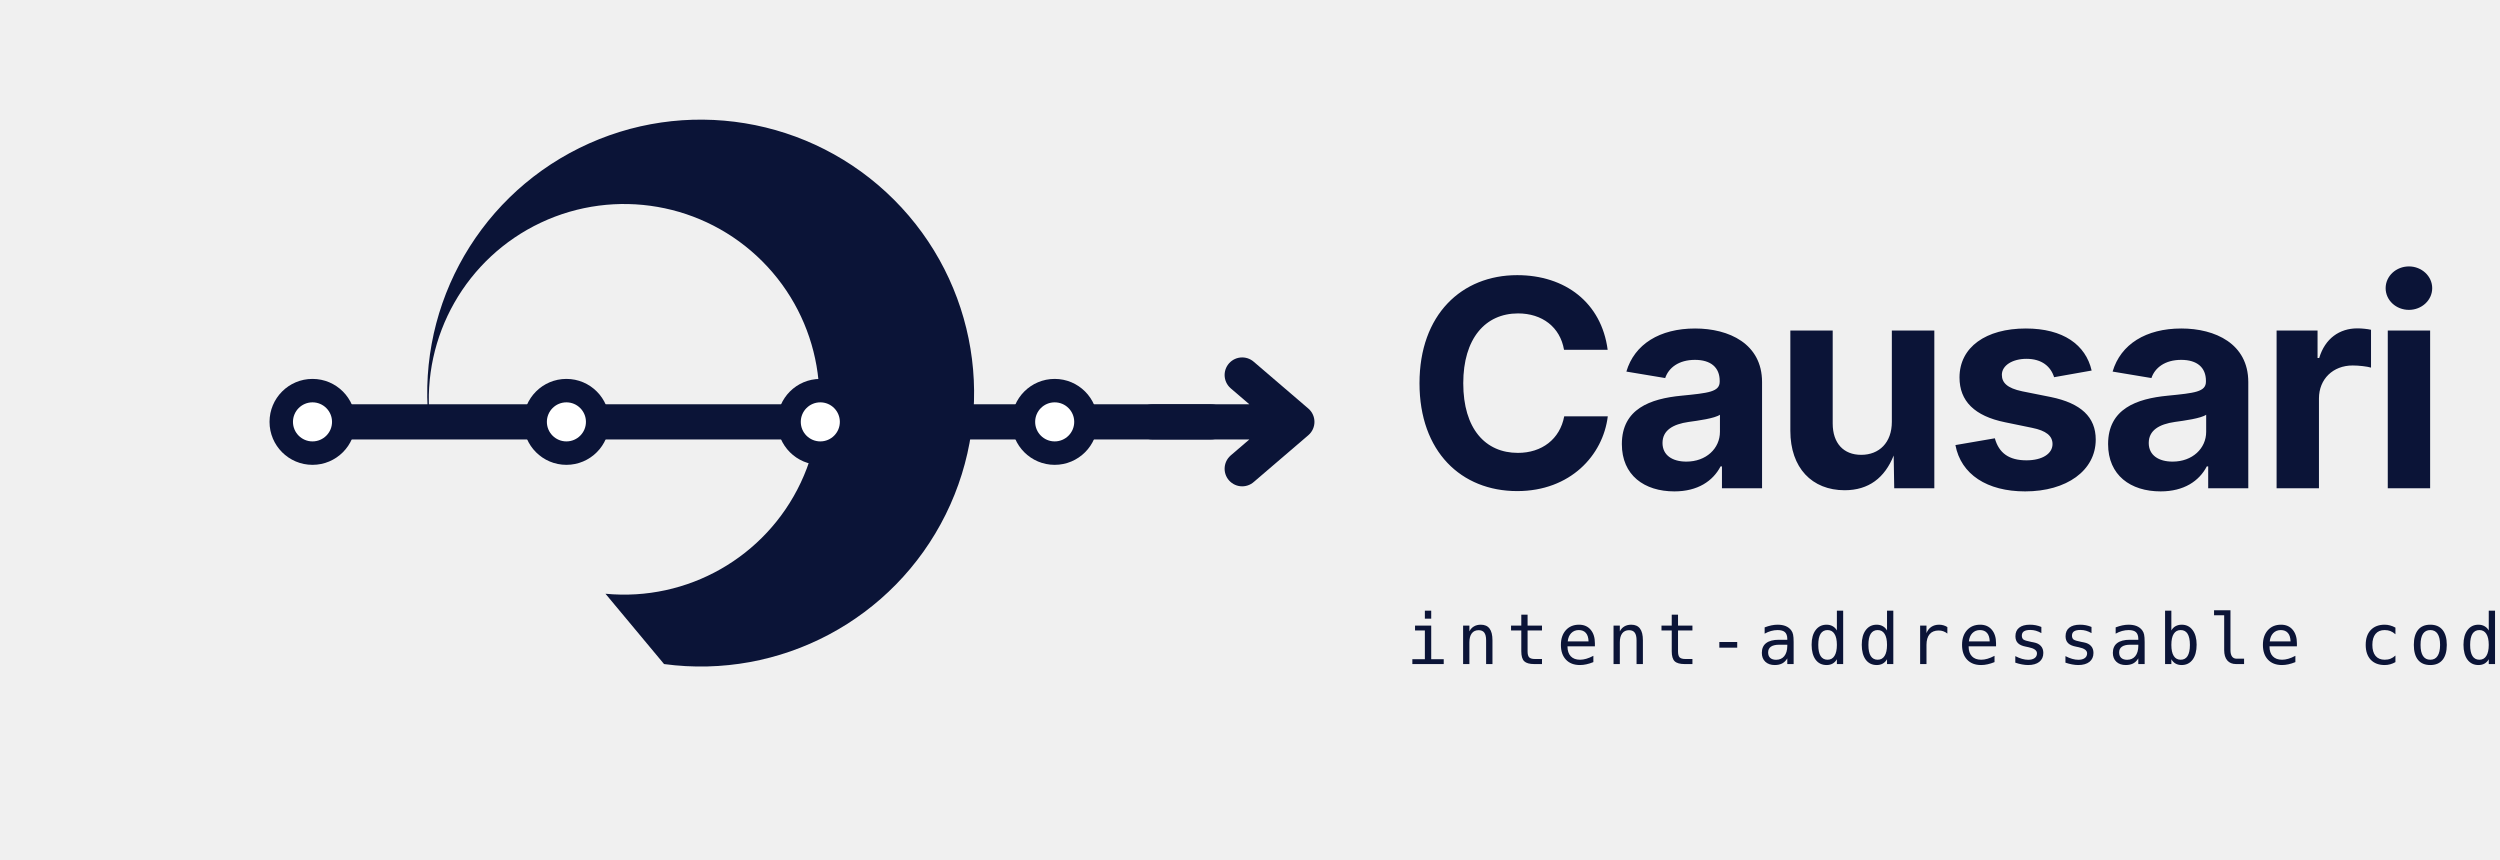
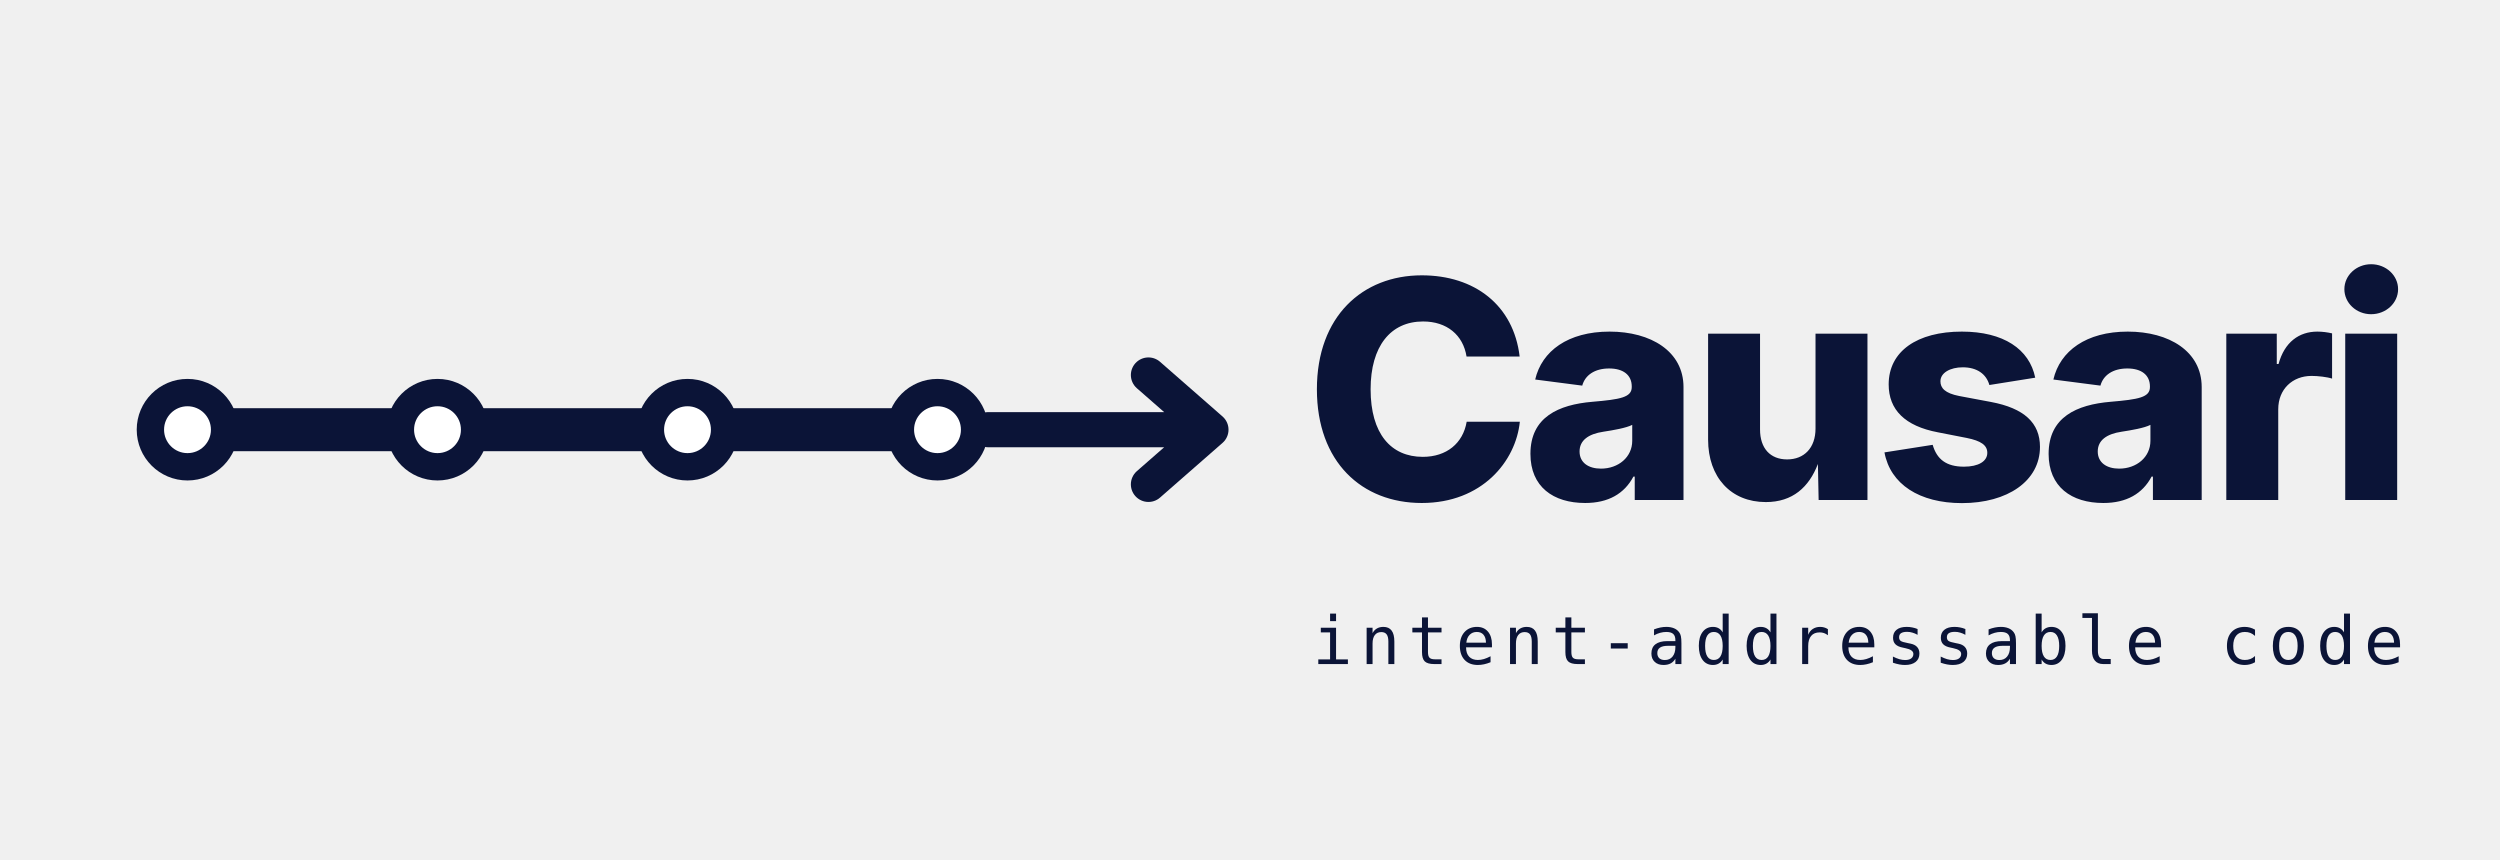
- <svg xmlns="http://www.w3.org/2000/svg" viewBox="0 0 640 220" role="img" aria-label="Causari">
-   <path d="M 130 110            a 70 70 0 1 1 60 60            L 175 152            a 50 50 0 1 0 -45 -45            Z" fill="#0B1437" transform="translate(-20 0)" />
-   <g stroke="#0B1437" stroke-width="9" stroke-linecap="round" stroke-linejoin="round" fill="none">
-     <polyline points="80,108 145,108 210,108 270,108 310,108" />
-   </g>
+ <svg xmlns="http://www.w3.org/2000/svg" viewBox="0 0 640 220" role="img" aria-label="Causari — intent-addressable code">
+   <polyline points="48,110 112,110 176,110 240,110" stroke="#0B1437" stroke-width="11" stroke-linecap="round" stroke-linejoin="round" fill="none" />
  <g fill="#0B1437">
-     <circle cx="80" cy="108" r="11" />
-     <circle cx="145" cy="108" r="11" />
-     <circle cx="210" cy="108" r="11" />
-     <circle cx="270" cy="108" r="11" />
+     <circle cx="48" cy="110" r="13" />
+     <circle cx="112" cy="110" r="13" />
+     <circle cx="176" cy="110" r="13" />
+     <circle cx="240" cy="110" r="13" />
  </g>
  <g fill="#FFFFFF">
-     <circle cx="80" cy="108" r="5" />
-     <circle cx="145" cy="108" r="5" />
-     <circle cx="210" cy="108" r="5" />
-     <circle cx="270" cy="108" r="5" />
+     <circle cx="48" cy="110" r="6" />
+     <circle cx="112" cy="110" r="6" />
+     <circle cx="176" cy="110" r="6" />
+     <circle cx="240" cy="110" r="6" />
  </g>
-   <path d="M 295 108 L 330 108 M 318 96 L 332 108 L 318 120" stroke="#0B1437" stroke-width="9" stroke-linecap="round" stroke-linejoin="round" fill="none" />
-   <text x="360" y="125" font-family="'Inter', 'Segoe UI', system-ui, sans-serif" font-weight="700" font-size="74" letter-spacing="-2" fill="#0B1437">Causari</text>
-   <text x="360" y="170" font-family="'JetBrains Mono', 'Fira Code', ui-monospace, monospace" font-size="18" letter-spacing="2" fill="#0B1437">intent-addressable code</text>
+   <path d="M 253 110 L 308 110 M 294 96 L 310 110 L 294 124" stroke="#0B1437" stroke-width="9" stroke-linecap="round" stroke-linejoin="round" fill="none" />
+   <text x="334" y="128" font-family="'Inter', 'Segoe UI', system-ui, sans-serif" font-weight="800" font-size="78" letter-spacing="-2.5" fill="#0B1437">Causari</text>
+   <text x="336" y="170" font-family="'JetBrains Mono', 'Fira Code', ui-monospace, monospace" font-size="17" letter-spacing="2" fill="#0B1437">intent-addressable code</text>
</svg>
